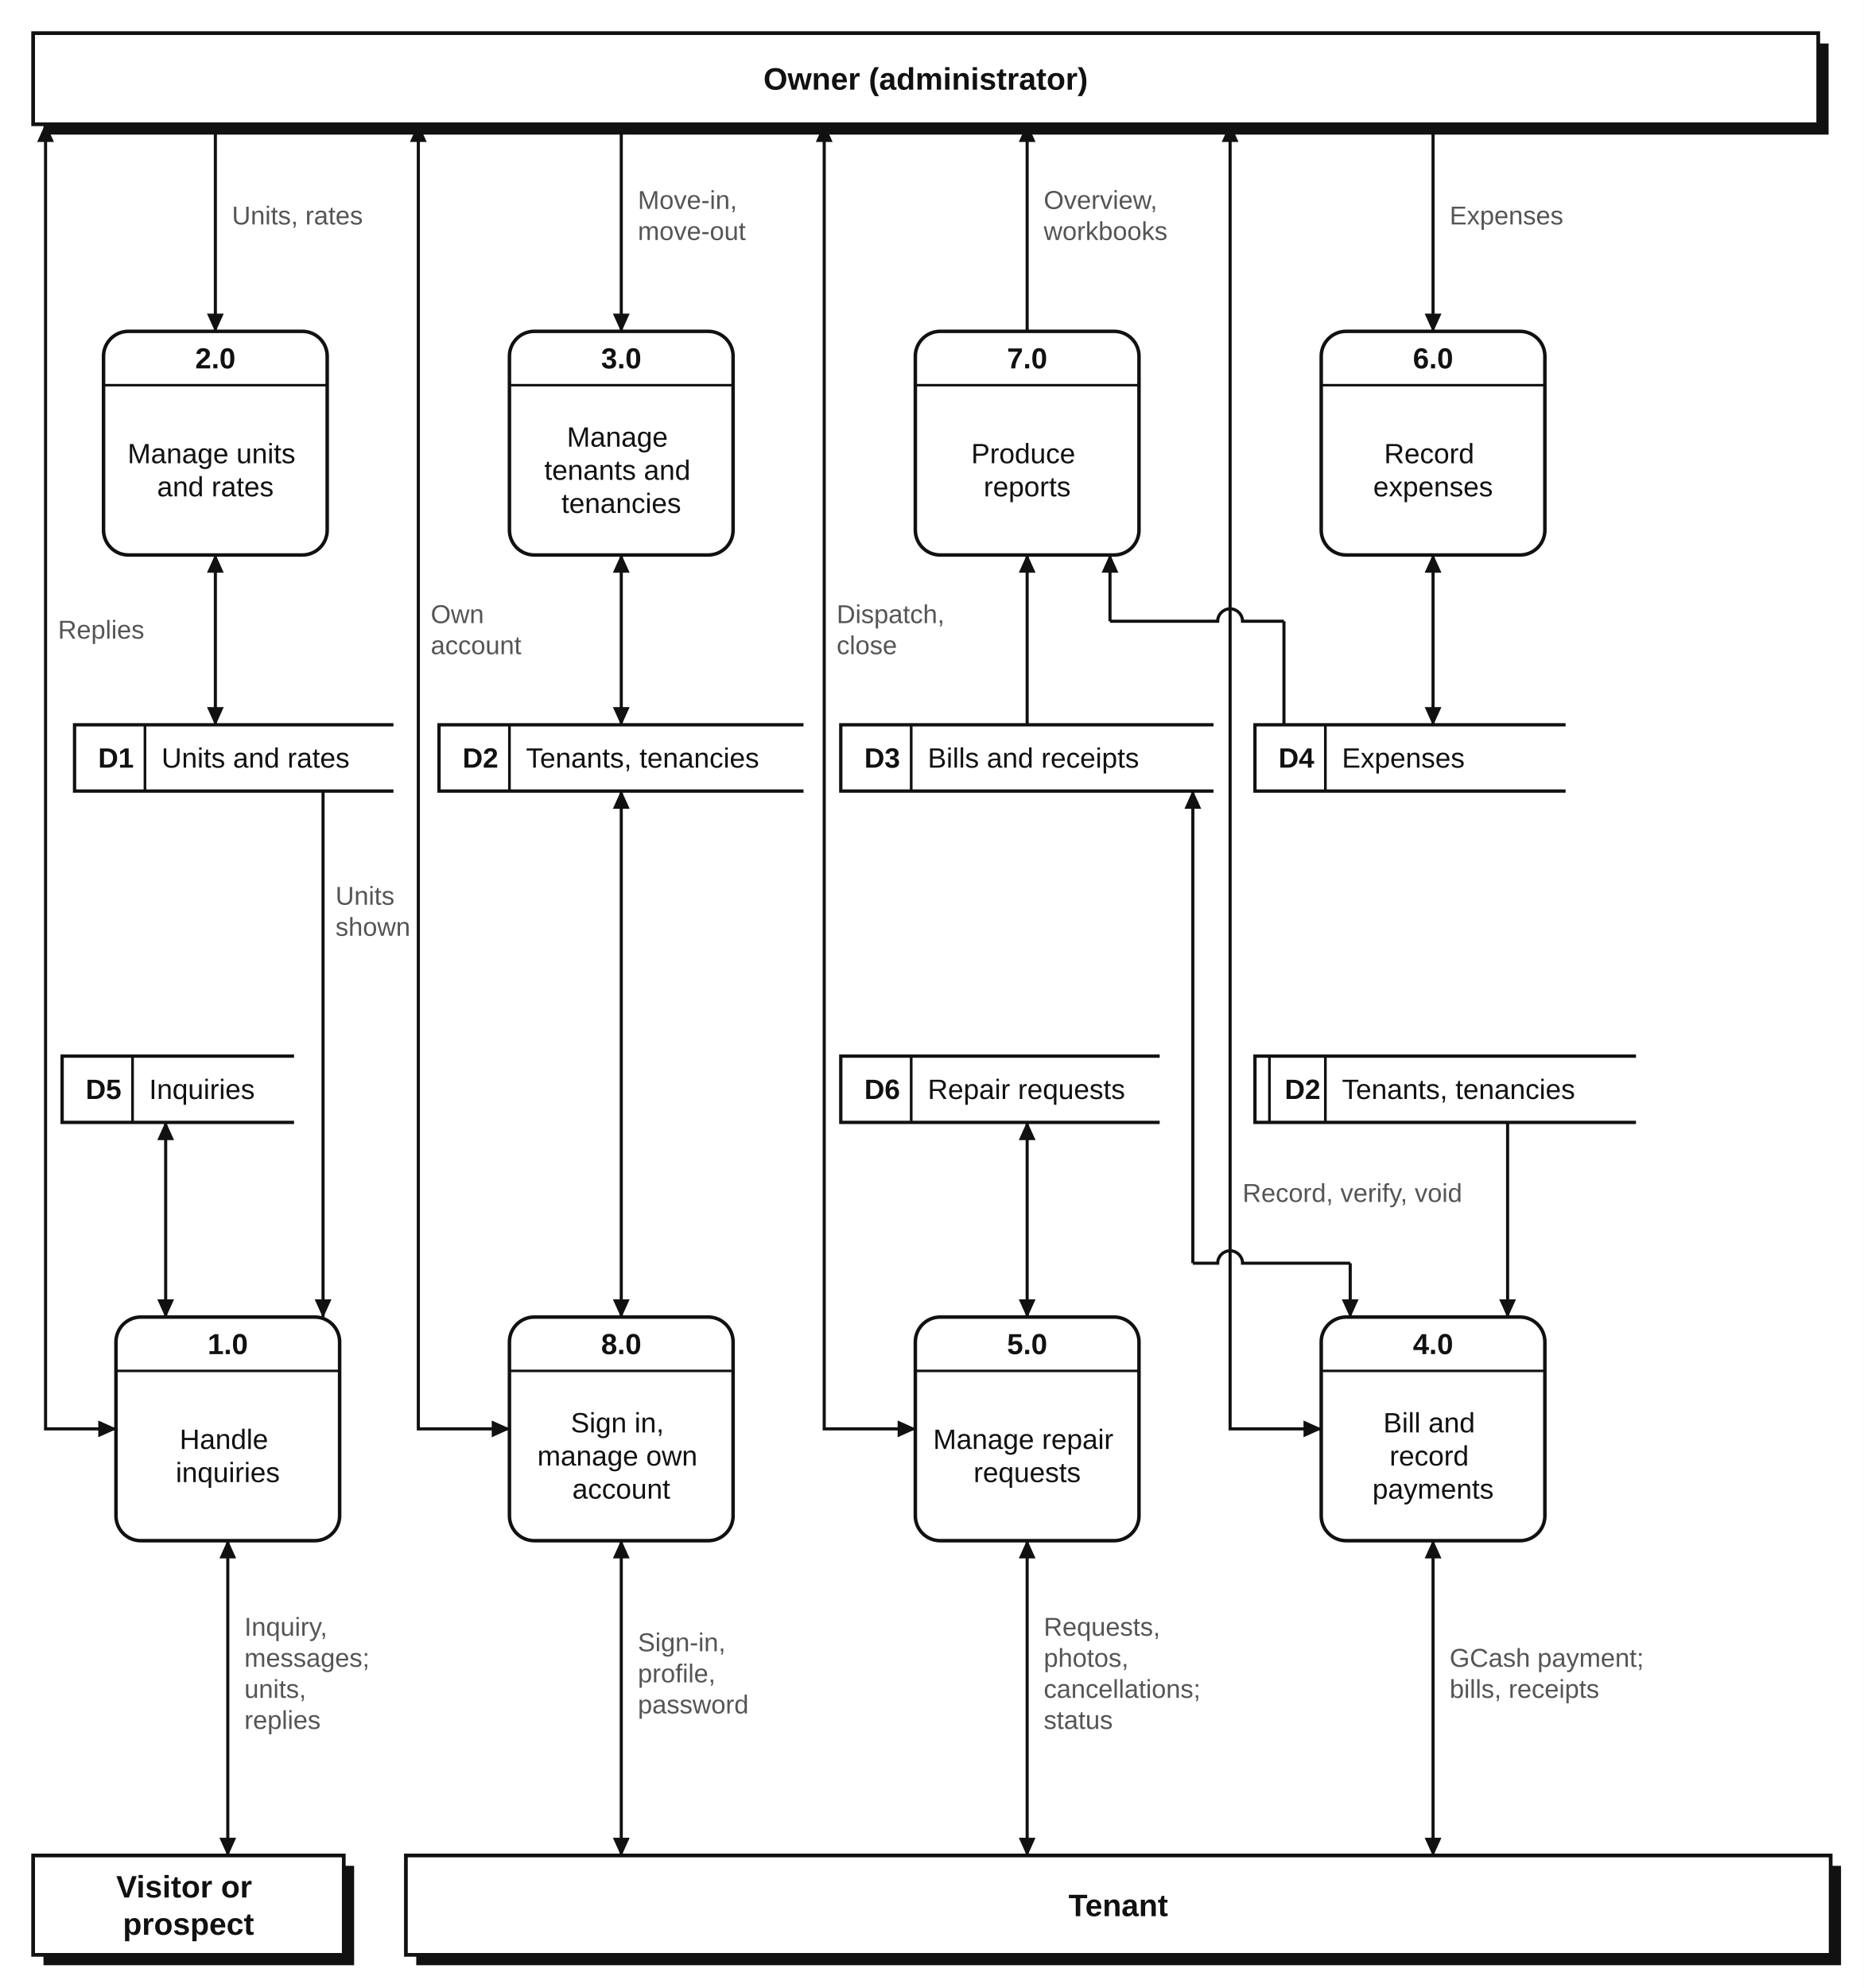
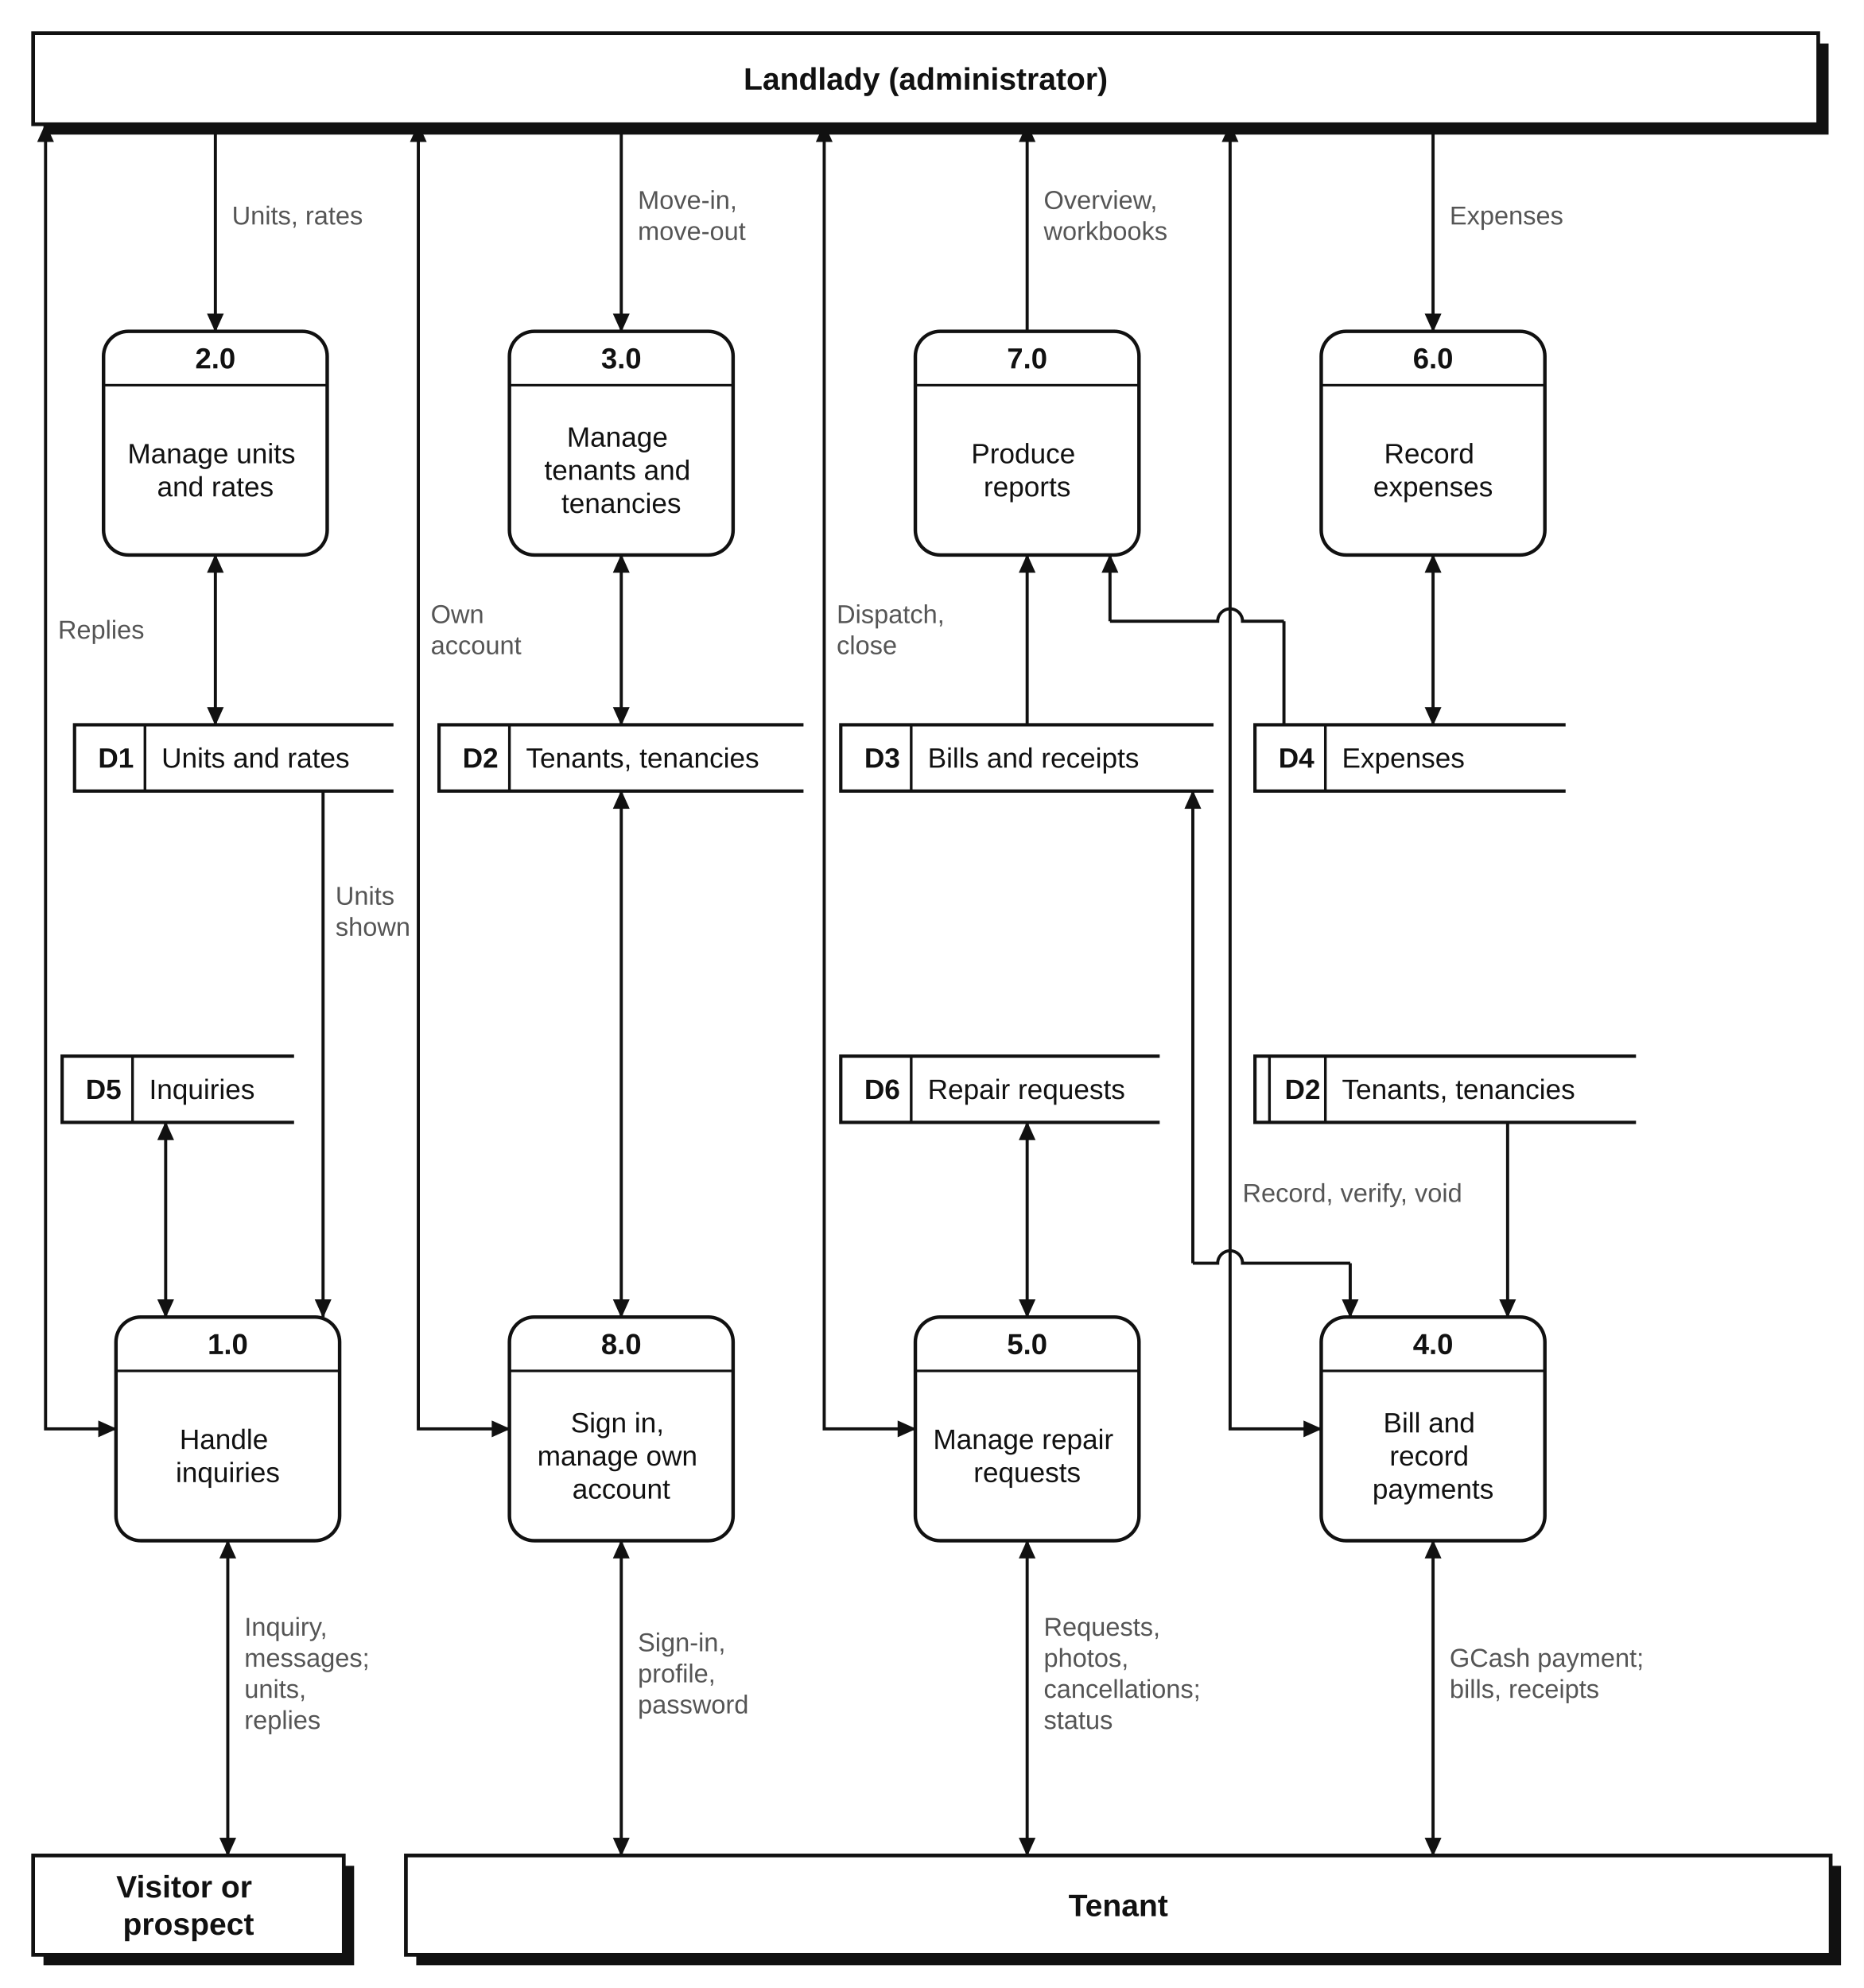
<svg xmlns="http://www.w3.org/2000/svg" width="900" height="960" viewBox="0 0 900 960">
  <rect width="900" height="960" fill="#fff" />
  <defs>
    <marker id="arr" viewBox="0 0 10 10" refX="9.5" refY="5" markerWidth="9" markerHeight="9" orient="auto-start-reverse" markerUnits="userSpaceOnUse">
      <path d="M0,0.5 L10,5 L0,9.5 Z" fill="#111" />
    </marker>
    <marker id="arrS" viewBox="0 0 10 10" refX="9.5" refY="5" markerWidth="9" markerHeight="9" orient="auto-start-reverse" markerUnits="userSpaceOnUse">
      <path d="M0,0.5 L10,5 L0,9.5 Z" fill="#111" />
    </marker>
  </defs>
  <rect x="21" y="21" width="862" height="44" fill="#111" />
  <rect x="16" y="16" width="862" height="44" rx="0" fill="#fff" stroke="#111" stroke-width="1.8" />
  <text x="447" y="43.3" font-family="Arial, Helvetica, sans-serif" font-size="15" text-anchor="middle" fill="#111" font-weight="bold">
-     <tspan x="447" dy="0">Owner (administrator)</tspan>
+     <tspan x="447" dy="0">Landlady (administrator)</tspan>
  </text>
  <rect x="21" y="901" width="150" height="48" fill="#111" />
  <rect x="16" y="896" width="150" height="48" rx="0" fill="#fff" stroke="#111" stroke-width="1.8" />
  <text x="91" y="916.3" font-family="Arial, Helvetica, sans-serif" font-size="15" text-anchor="middle" fill="#111" font-weight="bold">
    <tspan x="91" dy="0">Visitor or</tspan>
    <tspan x="91" dy="18">prospect</tspan>
  </text>
  <rect x="201" y="901" width="688" height="48" fill="#111" />
  <rect x="196" y="896" width="688" height="48" rx="0" fill="#fff" stroke="#111" stroke-width="1.8" />
  <text x="540" y="925.3" font-family="Arial, Helvetica, sans-serif" font-size="15" text-anchor="middle" fill="#111" font-weight="bold">
    <tspan x="540" dy="0">Tenant</tspan>
  </text>
  <path d="M190,350 H36 V382 H190" fill="#fff" stroke="#111" stroke-width="1.6" />
  <path d="M70,350 L70,382" fill="none" stroke="#111" stroke-width="1.3" />
  <text x="56" y="370.7" font-family="Arial, Helvetica, sans-serif" font-size="13.5" text-anchor="middle" fill="#111" font-weight="bold">
    <tspan x="56" dy="0">D1</tspan>
  </text>
  <text x="78" y="370.7" font-family="Arial, Helvetica, sans-serif" font-size="13.5" text-anchor="start" fill="#111">
    <tspan x="78" dy="0">Units and rates</tspan>
  </text>
  <path d="M388,350 H212 V382 H388" fill="#fff" stroke="#111" stroke-width="1.6" />
  <path d="M246,350 L246,382" fill="none" stroke="#111" stroke-width="1.3" />
  <text x="232" y="370.7" font-family="Arial, Helvetica, sans-serif" font-size="13.5" text-anchor="middle" fill="#111" font-weight="bold">
    <tspan x="232" dy="0">D2</tspan>
  </text>
  <text x="254" y="370.7" font-family="Arial, Helvetica, sans-serif" font-size="13.5" text-anchor="start" fill="#111">
    <tspan x="254" dy="0">Tenants, tenancies</tspan>
  </text>
  <path d="M586,350 H406 V382 H586" fill="#fff" stroke="#111" stroke-width="1.6" />
  <path d="M440,350 L440,382" fill="none" stroke="#111" stroke-width="1.3" />
  <text x="426" y="370.7" font-family="Arial, Helvetica, sans-serif" font-size="13.5" text-anchor="middle" fill="#111" font-weight="bold">
    <tspan x="426" dy="0">D3</tspan>
  </text>
  <text x="448" y="370.7" font-family="Arial, Helvetica, sans-serif" font-size="13.5" text-anchor="start" fill="#111">
    <tspan x="448" dy="0">Bills and receipts</tspan>
  </text>
  <path d="M756,350 H606 V382 H756" fill="#fff" stroke="#111" stroke-width="1.6" />
  <path d="M640,350 L640,382" fill="none" stroke="#111" stroke-width="1.3" />
  <text x="626" y="370.7" font-family="Arial, Helvetica, sans-serif" font-size="13.5" text-anchor="middle" fill="#111" font-weight="bold">
    <tspan x="626" dy="0">D4</tspan>
  </text>
  <text x="648" y="370.7" font-family="Arial, Helvetica, sans-serif" font-size="13.5" text-anchor="start" fill="#111">
    <tspan x="648" dy="0">Expenses</tspan>
  </text>
  <path d="M142,510 H30 V542 H142" fill="#fff" stroke="#111" stroke-width="1.6" />
  <path d="M64,510 L64,542" fill="none" stroke="#111" stroke-width="1.3" />
  <text x="50" y="530.7" font-family="Arial, Helvetica, sans-serif" font-size="13.5" text-anchor="middle" fill="#111" font-weight="bold">
    <tspan x="50" dy="0">D5</tspan>
  </text>
  <text x="72" y="530.7" font-family="Arial, Helvetica, sans-serif" font-size="13.5" text-anchor="start" fill="#111">
    <tspan x="72" dy="0">Inquiries</tspan>
  </text>
  <path d="M560,510 H406 V542 H560" fill="#fff" stroke="#111" stroke-width="1.6" />
  <path d="M440,510 L440,542" fill="none" stroke="#111" stroke-width="1.3" />
  <text x="426" y="530.7" font-family="Arial, Helvetica, sans-serif" font-size="13.5" text-anchor="middle" fill="#111" font-weight="bold">
    <tspan x="426" dy="0">D6</tspan>
  </text>
  <text x="448" y="530.7" font-family="Arial, Helvetica, sans-serif" font-size="13.5" text-anchor="start" fill="#111">
    <tspan x="448" dy="0">Repair requests</tspan>
  </text>
  <path d="M790,510 H606 V542 H790" fill="#fff" stroke="#111" stroke-width="1.6" />
  <path d="M640,510 L640,542" fill="none" stroke="#111" stroke-width="1.3" />
  <path d="M613,510 L613,542" fill="none" stroke="#111" stroke-width="1.3" />
  <text x="629" y="530.7" font-family="Arial, Helvetica, sans-serif" font-size="13.5" text-anchor="middle" fill="#111" font-weight="bold">
    <tspan x="629" dy="0">D2</tspan>
  </text>
  <text x="648" y="530.7" font-family="Arial, Helvetica, sans-serif" font-size="13.5" text-anchor="start" fill="#111">
    <tspan x="648" dy="0">Tenants, tenancies</tspan>
  </text>
  <path d="M104,60 L104,160" fill="none" stroke="#111" stroke-width="1.5" marker-end="url(#arr)" />
  <text x="112" y="108.4" font-family="Arial, Helvetica, sans-serif" font-size="12.5" text-anchor="start" fill="#555">
    <tspan x="112" dy="0">Units, rates</tspan>
  </text>
  <path d="M300,60 L300,160" fill="none" stroke="#111" stroke-width="1.5" marker-end="url(#arr)" />
  <text x="308" y="100.9" font-family="Arial, Helvetica, sans-serif" font-size="12.5" text-anchor="start" fill="#555">
    <tspan x="308" dy="0">Move-in,</tspan>
    <tspan x="308" dy="15">move-out</tspan>
  </text>
  <path d="M496,60 L496,160" fill="none" stroke="#111" stroke-width="1.5" marker-start="url(#arrS)" />
  <text x="504" y="100.9" font-family="Arial, Helvetica, sans-serif" font-size="12.5" text-anchor="start" fill="#555">
    <tspan x="504" dy="0">Overview,</tspan>
    <tspan x="504" dy="15">workbooks</tspan>
  </text>
  <path d="M692,60 L692,160" fill="none" stroke="#111" stroke-width="1.5" marker-end="url(#arr)" />
  <text x="700" y="108.4" font-family="Arial, Helvetica, sans-serif" font-size="12.5" text-anchor="start" fill="#555">
    <tspan x="700" dy="0">Expenses</tspan>
  </text>
  <path d="M22,60 L22,690 L56,690" fill="none" stroke="#111" stroke-width="1.5" marker-start="url(#arrS)" marker-end="url(#arr)" />
  <text x="28" y="308.4" font-family="Arial, Helvetica, sans-serif" font-size="12.5" text-anchor="start" fill="#555">
    <tspan x="28" dy="0">Replies</tspan>
  </text>
  <path d="M202,60 L202,690 L246,690" fill="none" stroke="#111" stroke-width="1.5" marker-start="url(#arrS)" marker-end="url(#arr)" />
  <text x="208" y="300.9" font-family="Arial, Helvetica, sans-serif" font-size="12.5" text-anchor="start" fill="#555">
    <tspan x="208" dy="0">Own</tspan>
    <tspan x="208" dy="15">account</tspan>
  </text>
  <path d="M398,60 L398,690 L442,690" fill="none" stroke="#111" stroke-width="1.5" marker-start="url(#arrS)" marker-end="url(#arr)" />
  <text x="404" y="300.9" font-family="Arial, Helvetica, sans-serif" font-size="12.5" text-anchor="start" fill="#555">
    <tspan x="404" dy="0">Dispatch,</tspan>
    <tspan x="404" dy="15">close</tspan>
  </text>
  <path d="M594,60 L594,690 L638,690" fill="none" stroke="#111" stroke-width="1.5" marker-start="url(#arrS)" marker-end="url(#arr)" />
  <text x="600" y="580.4" font-family="Arial, Helvetica, sans-serif" font-size="12.5" text-anchor="start" fill="#555">
    <tspan x="600" dy="0">Record, verify, void</tspan>
  </text>
  <path d="M110,896 L110,744" fill="none" stroke="#111" stroke-width="1.5" marker-start="url(#arrS)" marker-end="url(#arr)" />
  <text x="118" y="789.9" font-family="Arial, Helvetica, sans-serif" font-size="12.5" text-anchor="start" fill="#555">
    <tspan x="118" dy="0">Inquiry,</tspan>
    <tspan x="118" dy="15">messages;</tspan>
    <tspan x="118" dy="15">units,</tspan>
    <tspan x="118" dy="15">replies</tspan>
  </text>
  <path d="M300,896 L300,744" fill="none" stroke="#111" stroke-width="1.5" marker-start="url(#arrS)" marker-end="url(#arr)" />
  <text x="308" y="797.4" font-family="Arial, Helvetica, sans-serif" font-size="12.5" text-anchor="start" fill="#555">
    <tspan x="308" dy="0">Sign-in,</tspan>
    <tspan x="308" dy="15">profile,</tspan>
    <tspan x="308" dy="15">password</tspan>
  </text>
  <path d="M496,896 L496,744" fill="none" stroke="#111" stroke-width="1.5" marker-start="url(#arrS)" marker-end="url(#arr)" />
  <text x="504" y="789.9" font-family="Arial, Helvetica, sans-serif" font-size="12.5" text-anchor="start" fill="#555">
    <tspan x="504" dy="0">Requests,</tspan>
    <tspan x="504" dy="15">photos,</tspan>
    <tspan x="504" dy="15">cancellations;</tspan>
    <tspan x="504" dy="15">status</tspan>
  </text>
  <path d="M692,896 L692,744" fill="none" stroke="#111" stroke-width="1.5" marker-start="url(#arrS)" marker-end="url(#arr)" />
  <text x="700" y="804.9" font-family="Arial, Helvetica, sans-serif" font-size="12.5" text-anchor="start" fill="#555">
    <tspan x="700" dy="0">GCash payment;</tspan>
    <tspan x="700" dy="15">bills, receipts</tspan>
  </text>
  <path d="M104,268 L104,350" fill="none" stroke="#111" stroke-width="1.5" marker-start="url(#arrS)" marker-end="url(#arr)" />
  <path d="M300,268 L300,350" fill="none" stroke="#111" stroke-width="1.5" marker-start="url(#arrS)" marker-end="url(#arr)" />
  <path d="M496,350 L496,268" fill="none" stroke="#111" stroke-width="1.5" marker-end="url(#arr)" />
  <path d="M692,268 L692,350" fill="none" stroke="#111" stroke-width="1.5" marker-start="url(#arrS)" marker-end="url(#arr)" />
  <path d="M620,350 L620,300" fill="none" stroke="#111" stroke-width="1.5" />
  <path d="M620,300 L600,300 A6,6 0 0 0 588,300 L536,300" fill="none" stroke="#111" stroke-width="1.5" />
  <path d="M536,300 L536,268" fill="none" stroke="#111" stroke-width="1.5" marker-end="url(#arr)" />
  <path d="M156,382 L156,636" fill="none" stroke="#111" stroke-width="1.5" marker-end="url(#arr)" />
  <text x="162" y="436.9" font-family="Arial, Helvetica, sans-serif" font-size="12.5" text-anchor="start" fill="#555">
    <tspan x="162" dy="0">Units</tspan>
    <tspan x="162" dy="15">shown</tspan>
  </text>
  <path d="M80,542 L80,636" fill="none" stroke="#111" stroke-width="1.5" marker-start="url(#arrS)" marker-end="url(#arr)" />
  <path d="M300,382 L300,636" fill="none" stroke="#111" stroke-width="1.5" marker-start="url(#arrS)" marker-end="url(#arr)" />
  <path d="M496,542 L496,636" fill="none" stroke="#111" stroke-width="1.5" marker-start="url(#arrS)" marker-end="url(#arr)" />
  <path d="M576,610 L576,382" fill="none" stroke="#111" stroke-width="1.5" marker-end="url(#arr)" />
  <path d="M576,610 L588,610 A6,6 0 0 1 600,610 L652,610" fill="none" stroke="#111" stroke-width="1.5" />
  <path d="M652,610 L652,636" fill="none" stroke="#111" stroke-width="1.5" marker-end="url(#arr)" />
  <path d="M728,542 L728,636" fill="none" stroke="#111" stroke-width="1.5" marker-end="url(#arr)" />
  <rect x="50" y="160" width="108" height="108" rx="12" fill="#fff" stroke="#111" stroke-width="1.7" />
  <path d="M50,186 L158,186" fill="none" stroke="#111" stroke-width="1.2" />
  <text x="104" y="177.9" font-family="Arial, Helvetica, sans-serif" font-size="14" text-anchor="middle" fill="#111" font-weight="bold">
    <tspan x="104" dy="0">2.0</tspan>
  </text>
  <text x="104" y="223.7" font-family="Arial, Helvetica, sans-serif" font-size="13.5" text-anchor="middle" fill="#111">
    <tspan x="104" dy="0">Manage units</tspan>
    <tspan x="104" dy="16">and rates</tspan>
  </text>
  <rect x="246" y="160" width="108" height="108" rx="12" fill="#fff" stroke="#111" stroke-width="1.7" />
  <path d="M246,186 L354,186" fill="none" stroke="#111" stroke-width="1.2" />
  <text x="300" y="177.9" font-family="Arial, Helvetica, sans-serif" font-size="14" text-anchor="middle" fill="#111" font-weight="bold">
    <tspan x="300" dy="0">3.0</tspan>
  </text>
  <text x="300" y="215.7" font-family="Arial, Helvetica, sans-serif" font-size="13.5" text-anchor="middle" fill="#111">
    <tspan x="300" dy="0">Manage</tspan>
    <tspan x="300" dy="16">tenants and</tspan>
    <tspan x="300" dy="16">tenancies</tspan>
  </text>
  <rect x="442" y="160" width="108" height="108" rx="12" fill="#fff" stroke="#111" stroke-width="1.7" />
  <path d="M442,186 L550,186" fill="none" stroke="#111" stroke-width="1.2" />
  <text x="496" y="177.9" font-family="Arial, Helvetica, sans-serif" font-size="14" text-anchor="middle" fill="#111" font-weight="bold">
    <tspan x="496" dy="0">7.0</tspan>
  </text>
  <text x="496" y="223.7" font-family="Arial, Helvetica, sans-serif" font-size="13.5" text-anchor="middle" fill="#111">
    <tspan x="496" dy="0">Produce</tspan>
    <tspan x="496" dy="16">reports</tspan>
  </text>
  <rect x="638" y="160" width="108" height="108" rx="12" fill="#fff" stroke="#111" stroke-width="1.7" />
  <path d="M638,186 L746,186" fill="none" stroke="#111" stroke-width="1.2" />
  <text x="692" y="177.9" font-family="Arial, Helvetica, sans-serif" font-size="14" text-anchor="middle" fill="#111" font-weight="bold">
    <tspan x="692" dy="0">6.0</tspan>
  </text>
  <text x="692" y="223.7" font-family="Arial, Helvetica, sans-serif" font-size="13.5" text-anchor="middle" fill="#111">
    <tspan x="692" dy="0">Record</tspan>
    <tspan x="692" dy="16">expenses</tspan>
  </text>
  <rect x="56" y="636" width="108" height="108" rx="12" fill="#fff" stroke="#111" stroke-width="1.7" />
  <path d="M56,662 L164,662" fill="none" stroke="#111" stroke-width="1.2" />
  <text x="110" y="653.9" font-family="Arial, Helvetica, sans-serif" font-size="14" text-anchor="middle" fill="#111" font-weight="bold">
    <tspan x="110" dy="0">1.0</tspan>
  </text>
  <text x="110" y="699.7" font-family="Arial, Helvetica, sans-serif" font-size="13.5" text-anchor="middle" fill="#111">
    <tspan x="110" dy="0">Handle</tspan>
    <tspan x="110" dy="16">inquiries</tspan>
  </text>
  <rect x="246" y="636" width="108" height="108" rx="12" fill="#fff" stroke="#111" stroke-width="1.7" />
  <path d="M246,662 L354,662" fill="none" stroke="#111" stroke-width="1.2" />
  <text x="300" y="653.9" font-family="Arial, Helvetica, sans-serif" font-size="14" text-anchor="middle" fill="#111" font-weight="bold">
    <tspan x="300" dy="0">8.0</tspan>
  </text>
  <text x="300" y="691.7" font-family="Arial, Helvetica, sans-serif" font-size="13.5" text-anchor="middle" fill="#111">
    <tspan x="300" dy="0">Sign in,</tspan>
    <tspan x="300" dy="16">manage own</tspan>
    <tspan x="300" dy="16">account</tspan>
  </text>
  <rect x="442" y="636" width="108" height="108" rx="12" fill="#fff" stroke="#111" stroke-width="1.7" />
  <path d="M442,662 L550,662" fill="none" stroke="#111" stroke-width="1.2" />
  <text x="496" y="653.9" font-family="Arial, Helvetica, sans-serif" font-size="14" text-anchor="middle" fill="#111" font-weight="bold">
    <tspan x="496" dy="0">5.0</tspan>
  </text>
  <text x="496" y="699.7" font-family="Arial, Helvetica, sans-serif" font-size="13.5" text-anchor="middle" fill="#111">
    <tspan x="496" dy="0">Manage repair</tspan>
    <tspan x="496" dy="16">requests</tspan>
  </text>
  <rect x="638" y="636" width="108" height="108" rx="12" fill="#fff" stroke="#111" stroke-width="1.7" />
  <path d="M638,662 L746,662" fill="none" stroke="#111" stroke-width="1.2" />
  <text x="692" y="653.9" font-family="Arial, Helvetica, sans-serif" font-size="14" text-anchor="middle" fill="#111" font-weight="bold">
    <tspan x="692" dy="0">4.0</tspan>
  </text>
  <text x="692" y="691.7" font-family="Arial, Helvetica, sans-serif" font-size="13.5" text-anchor="middle" fill="#111">
    <tspan x="692" dy="0">Bill and</tspan>
    <tspan x="692" dy="16">record</tspan>
    <tspan x="692" dy="16">payments</tspan>
  </text>
</svg>
